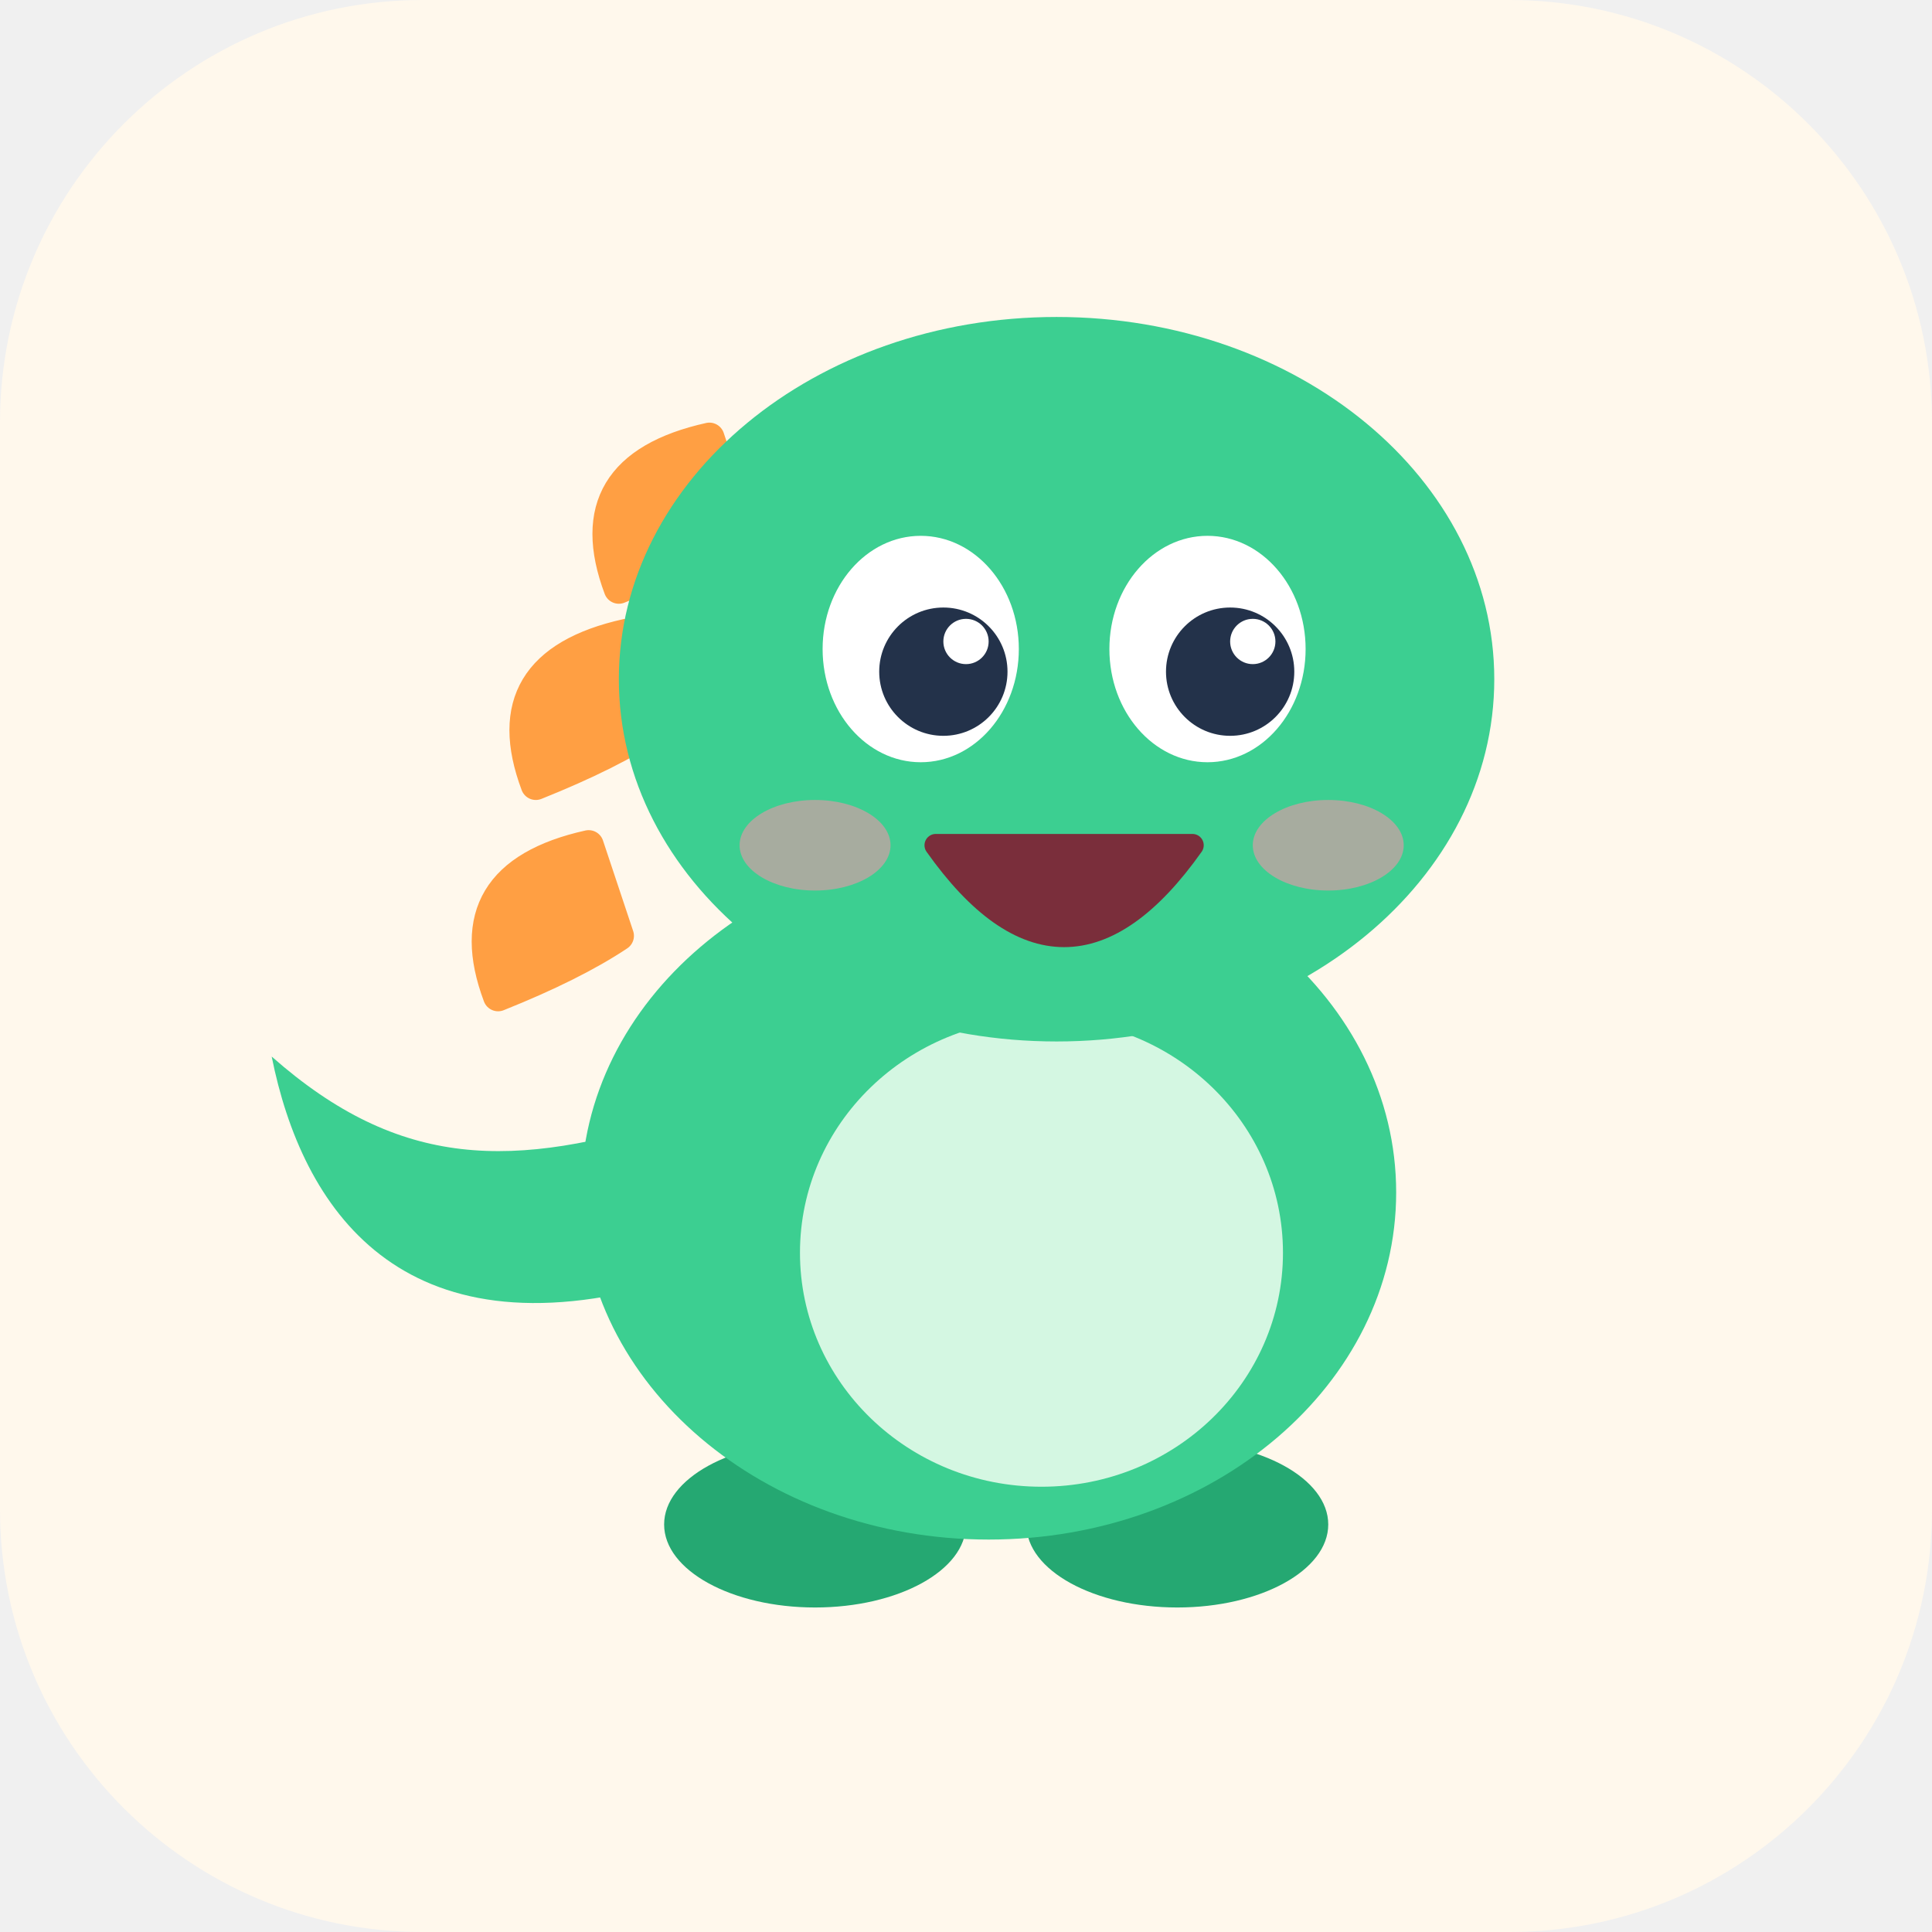
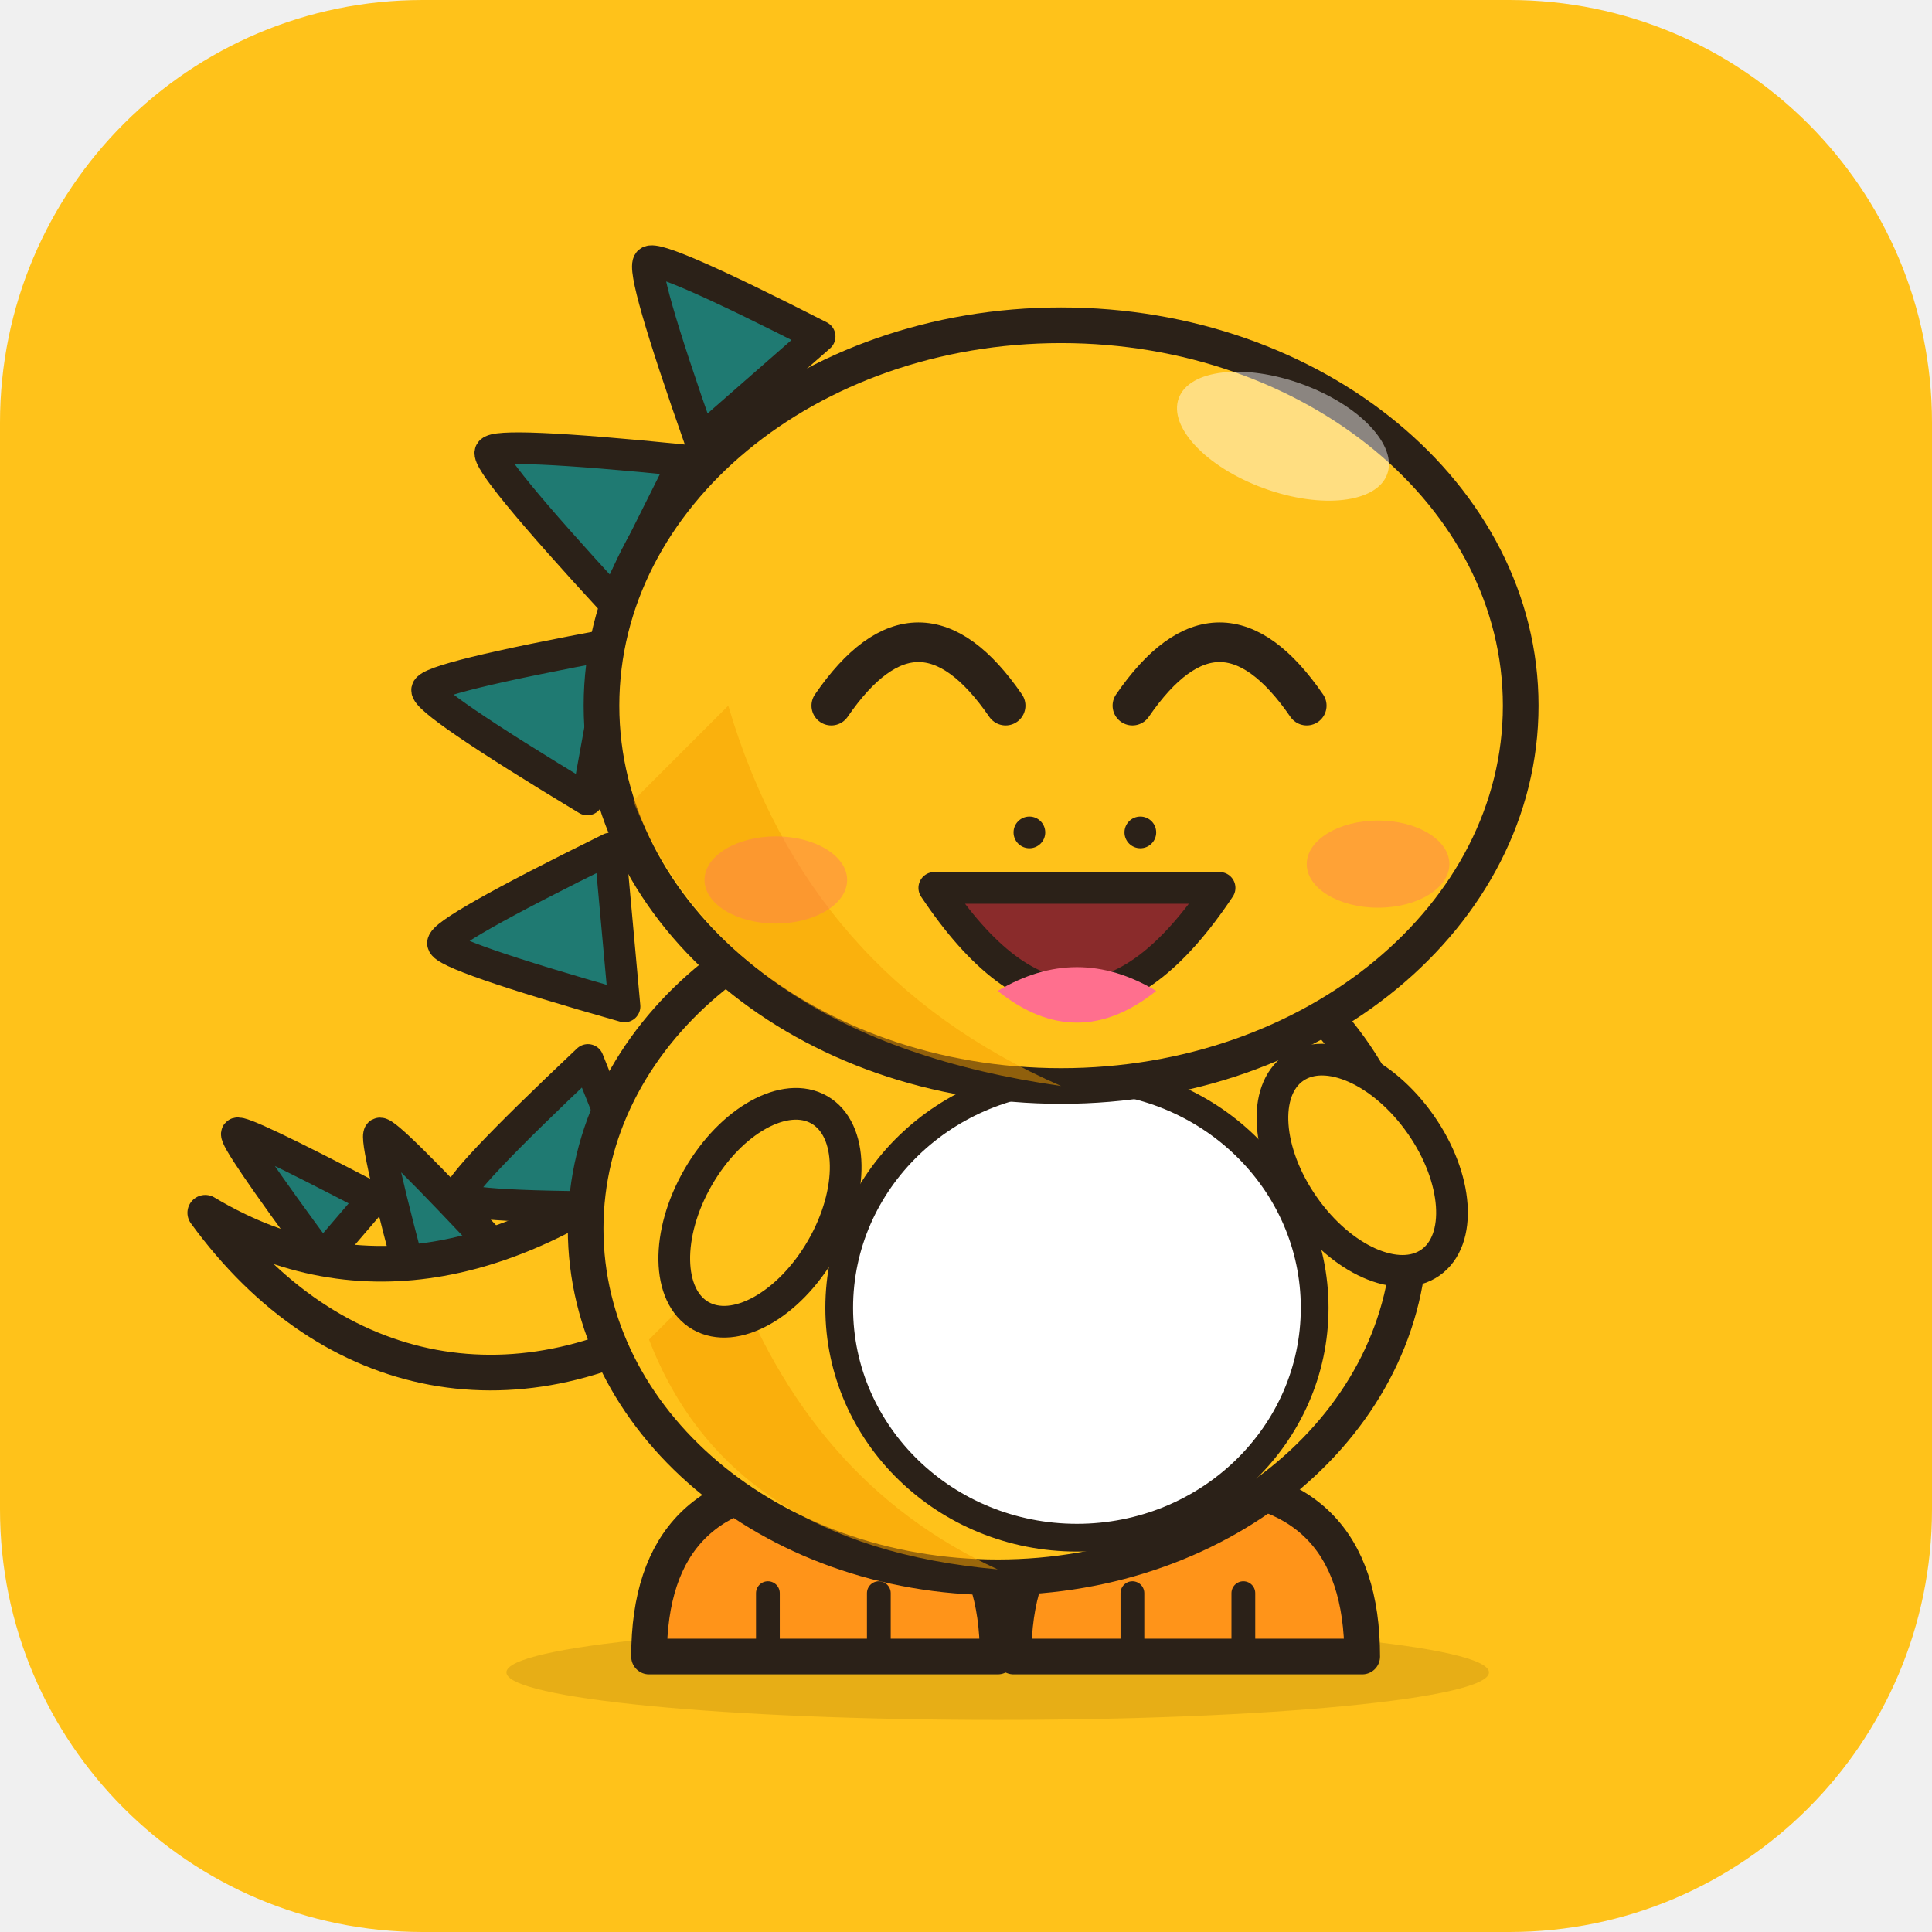
<svg xmlns="http://www.w3.org/2000/svg" viewBox="0 0 512 512">
-   <rect width="512" height="512" rx="112" fill="#fff8ec" />
-   <g transform="translate(56 40) scale(2)">
-     <path d="M60 150 C 25 160, 12 140, 8 120 C 25 135, 40 135, 62 128 Z" fill="#3ccf91" />
-     <path d="M66 38 Q 48 42 54 58 Q 64 54 70 50 Z M55 64 Q 37 68 43 84 Q 53 80 59 76 Z M50 92 Q 32 96 38 112 Q 48 108 54 104 Z" fill="#ff9f43" stroke="#ff9f43" stroke-width="4" stroke-linejoin="round" />
-     <ellipse cx="80" cy="182" rx="20" ry="11" fill="#25a872" />
-     <ellipse cx="128" cy="182" rx="20" ry="11" fill="#25a872" />
-     <ellipse cx="103" cy="138" rx="54" ry="46" fill="#3ccf91" />
-     <ellipse cx="110" cy="146" rx="32" ry="31" fill="#d4f7e2" />
-     <ellipse cx="112" cy="70" rx="58" ry="48" fill="#3ccf91" />
-     <ellipse cx="80" cy="92" rx="10" ry="6" fill="#ff8fab" opacity=".55" />
-     <ellipse cx="148" cy="92" rx="10" ry="6" fill="#ff8fab" opacity=".55" />
-     <ellipse cx="94" cy="66" rx="13" ry="15" fill="#fff" />
-     <ellipse cx="132" cy="66" rx="13" ry="15" fill="#fff" />
-     <circle cx="97" cy="69" r="8.5" fill="#23324a" />
-     <circle cx="135" cy="69" r="8.5" fill="#23324a" />
-     <circle cx="100" cy="65" r="3" fill="#fff" />
-     <circle cx="138" cy="65" r="3" fill="#fff" />
-     <path d="M96 92 Q 113 116 130 92 Z" fill="#7a2e3b" stroke="#7a2e3b" stroke-width="3" stroke-linejoin="round" />
+   <rect width="512" height="512" rx="112" fill="#ffc21a" />
+   <g transform="translate(46 40) scale(2.1)">
+     <ellipse cx="104" cy="192" rx="62" ry="6" fill="rgba(80,50,0,0.14)" />
+     <g class="dino-body">
+       <path d="M41.245 139.086 Q 26.787 123.563 26 124 Q 25.213 124.437 30.755 144.914 Z" fill="#1f7a72" stroke="#2b2118" stroke-width="4" stroke-linejoin="round" stroke-linecap="round" />
+       <path d="M25.254 132.204 Q 8.488 123.431 8 124 Q 7.512 124.569 18.746 139.796 Z" fill="#1f7a72" stroke="#2b2118" stroke-width="4" stroke-linejoin="round" stroke-linecap="round" />
+       <path d="M66 146 C 44 160, 20 156, 4 134 C 24 146, 44 140, 62 126 Z" fill="#ffc21a" stroke="#2b2118" stroke-width="4.5" stroke-linejoin="round" stroke-linecap="round" />
+       <path d="M81.526 23.415 Q 61.129 13.012 60 14 Q 58.871 14.988 66.474 36.585 Z" fill="#1f7a72" stroke="#2b2118" stroke-width="4" stroke-linejoin="round" stroke-linecap="round" />
+       <path d="M64.472 39.056 Q 40.671 36.658 40 38 Q 39.329 39.342 55.528 56.944 Z" fill="#1f7a72" stroke="#2b2118" stroke-width="4" stroke-linejoin="round" stroke-linecap="round" />
+       <path d="M55.789 62.161 Q 32.268 66.524 32 68 Q 31.732 69.476 52.211 81.839 Z" fill="#1f7a72" stroke="#2b2118" stroke-width="4" stroke-linejoin="round" stroke-linecap="round" />
+       <path d="M55.095 88.041 Q 33.864 98.506 34 100 Q 34.136 101.494 56.905 107.959 Z" fill="#1f7a72" stroke="#2b2118" stroke-width="4" stroke-linejoin="round" stroke-linecap="round" />
+       <path d="M52.286 114.715 Q 35.443 130.607 36 132 Q 36.557 133.393 59.714 133.285 Z" fill="#1f7a72" stroke="#2b2118" stroke-width="4" stroke-linejoin="round" stroke-linecap="round" />
+       <g>
+         <path d="M60 190 Q 60 168 82 168 Q 104 168 104 190 Z" fill="#ff9419" stroke="#2b2118" stroke-width="4.5" stroke-linejoin="round" stroke-linecap="round" />
+         <path d="M75 190 L 75 182 M 89 190 L 89 182" stroke="#2b2118" stroke-width="3" stroke-linejoin="round" stroke-linecap="round" />
+         <path d="M106 190 Q 106 168 128 168 Q 150 168 150 190 Z" fill="#ff9419" stroke="#2b2118" stroke-width="4.5" stroke-linejoin="round" stroke-linecap="round" />
+         <path d="M121 190 L 121 182 M 135 190 L 135 182" stroke="#2b2118" stroke-width="3" stroke-linejoin="round" stroke-linecap="round" />
+       </g>
+       <ellipse cx="104" cy="136" rx="52" ry="44" fill="#ffc21a" stroke="#2b2118" stroke-width="4.5" stroke-linejoin="round" stroke-linecap="round" />
+       <path d="M60 150 Q 70 176 104 179 Q 80 168 70 140 Z" fill="#f5a000" opacity="0.55" />
+       <ellipse cx="114" cy="146" rx="30" ry="29" fill="#ffffff" stroke="#2b2118" stroke-width="3.5" stroke-linejoin="round" stroke-linecap="round" />
+       <g class="dino-arm-left">
+         <ellipse cx="74" cy="134" rx="9" ry="15" fill="#ffc21a" stroke="#2b2118" stroke-width="4" stroke-linejoin="round" stroke-linecap="round" transform="rotate(30 74 134)" />
+       </g>
+       <g class="dino-arm-right">
+         <ellipse cx="150" cy="128" rx="9" ry="15" fill="#ffc21a" stroke="#2b2118" stroke-width="4" stroke-linejoin="round" stroke-linecap="round" transform="rotate(-35 150 128)" />
+       </g>
+       <g class="dino-head">
+         <ellipse cx="112" cy="70" rx="58" ry="48" fill="#ffc21a" stroke="#2b2118" stroke-width="4.5" stroke-linejoin="round" stroke-linecap="round" />
+         <path d="M58 82 Q 70 112 112 118 Q 80 104 70 70 Z" fill="#f5a000" opacity="0.5" />
+         <ellipse cx="140" cy="36" rx="14" ry="7" fill="#fff" opacity="0.45" transform="rotate(20 140 36)" />
+         <ellipse cx="76" cy="92" rx="9" ry="5.5" fill="#ff7a59" opacity="0.45" />
+         <ellipse cx="152" cy="90" rx="9" ry="5.5" fill="#ff7a59" opacity="0.45" />
+         <path d="M83 70 Q 94 54 105 70" fill="none" stroke="#2b2118" stroke-width="5" stroke-linejoin="round" stroke-linecap="round" />
+         <path d="M121 70 Q 132 54 143 70" fill="none" stroke="#2b2118" stroke-width="5" stroke-linejoin="round" stroke-linecap="round" />
+         <circle cx="108" cy="86" r="2" fill="#2b2118" />
+         <circle cx="122" cy="86" r="2" fill="#2b2118" />
+         <path d="M96 93 Q 114 120 132 93 Z" fill="#8a2b2b" stroke="#2b2118" stroke-width="4" stroke-linejoin="round" stroke-linecap="round" />
+         <path d="M104 106 Q 114 100 124 106 Q 114 114 104 106 Z" fill="#ff6f8e" />
+       </g>
+     </g>
  </g>
</svg>
